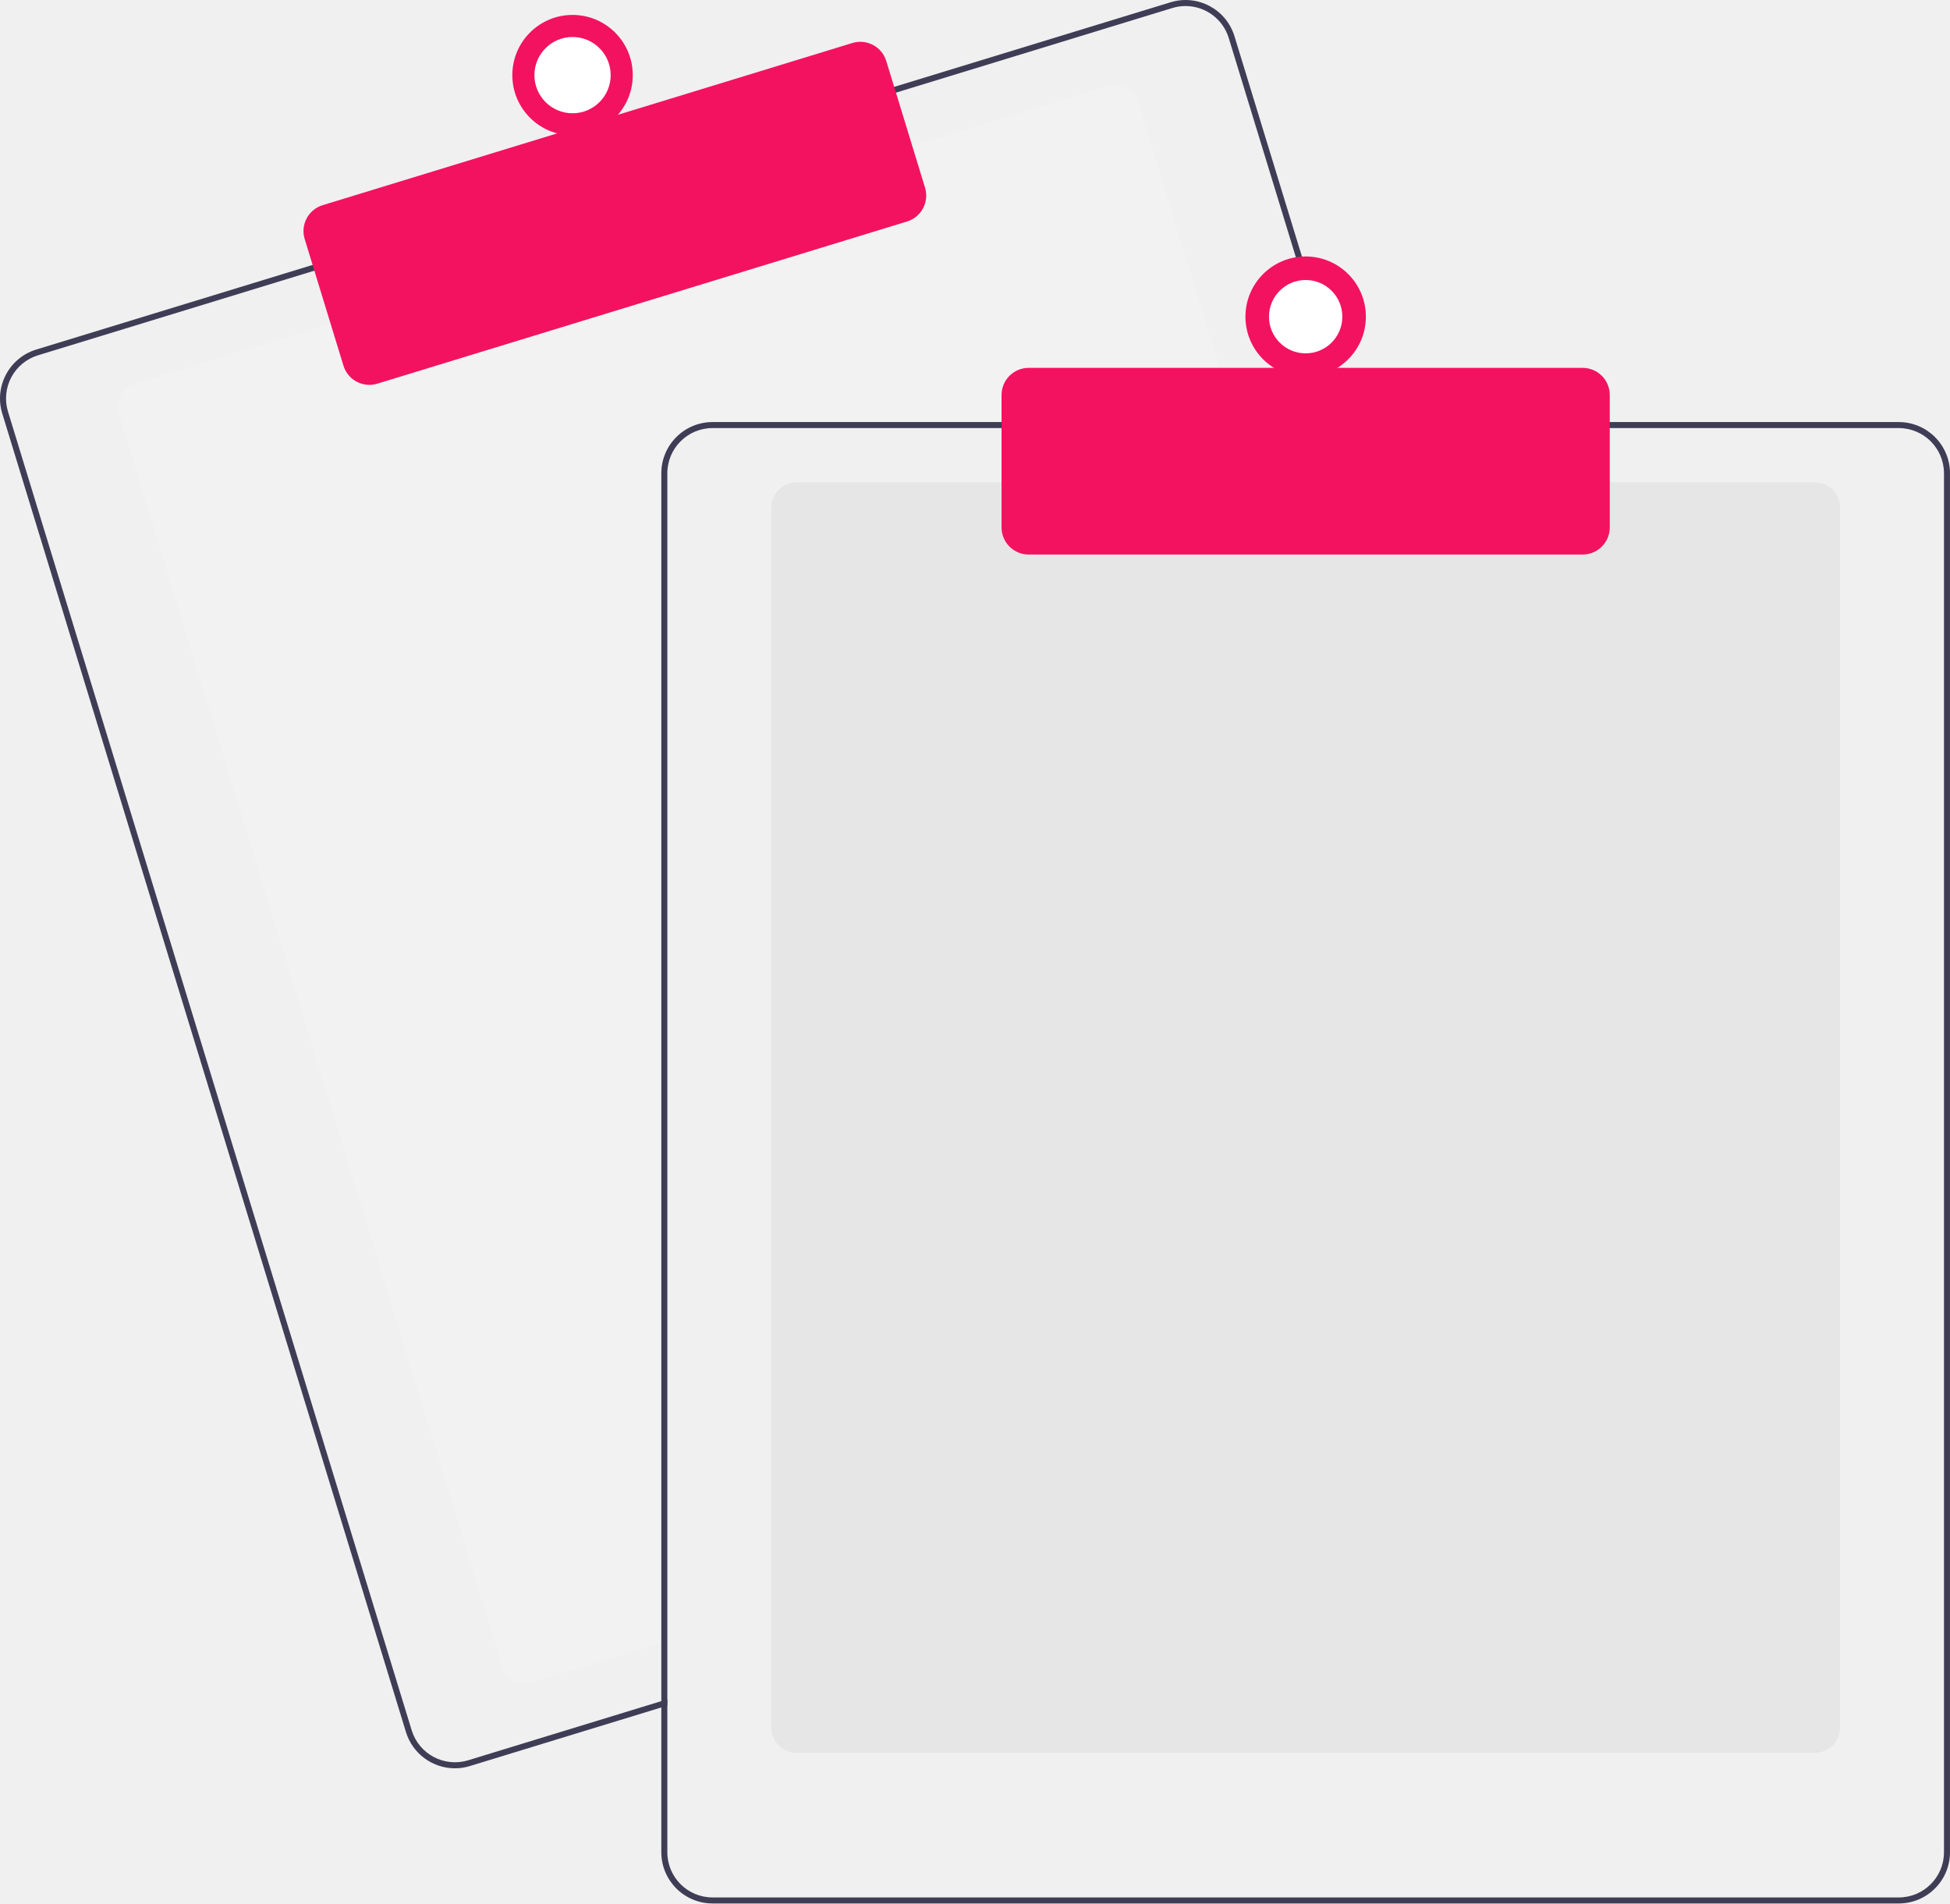
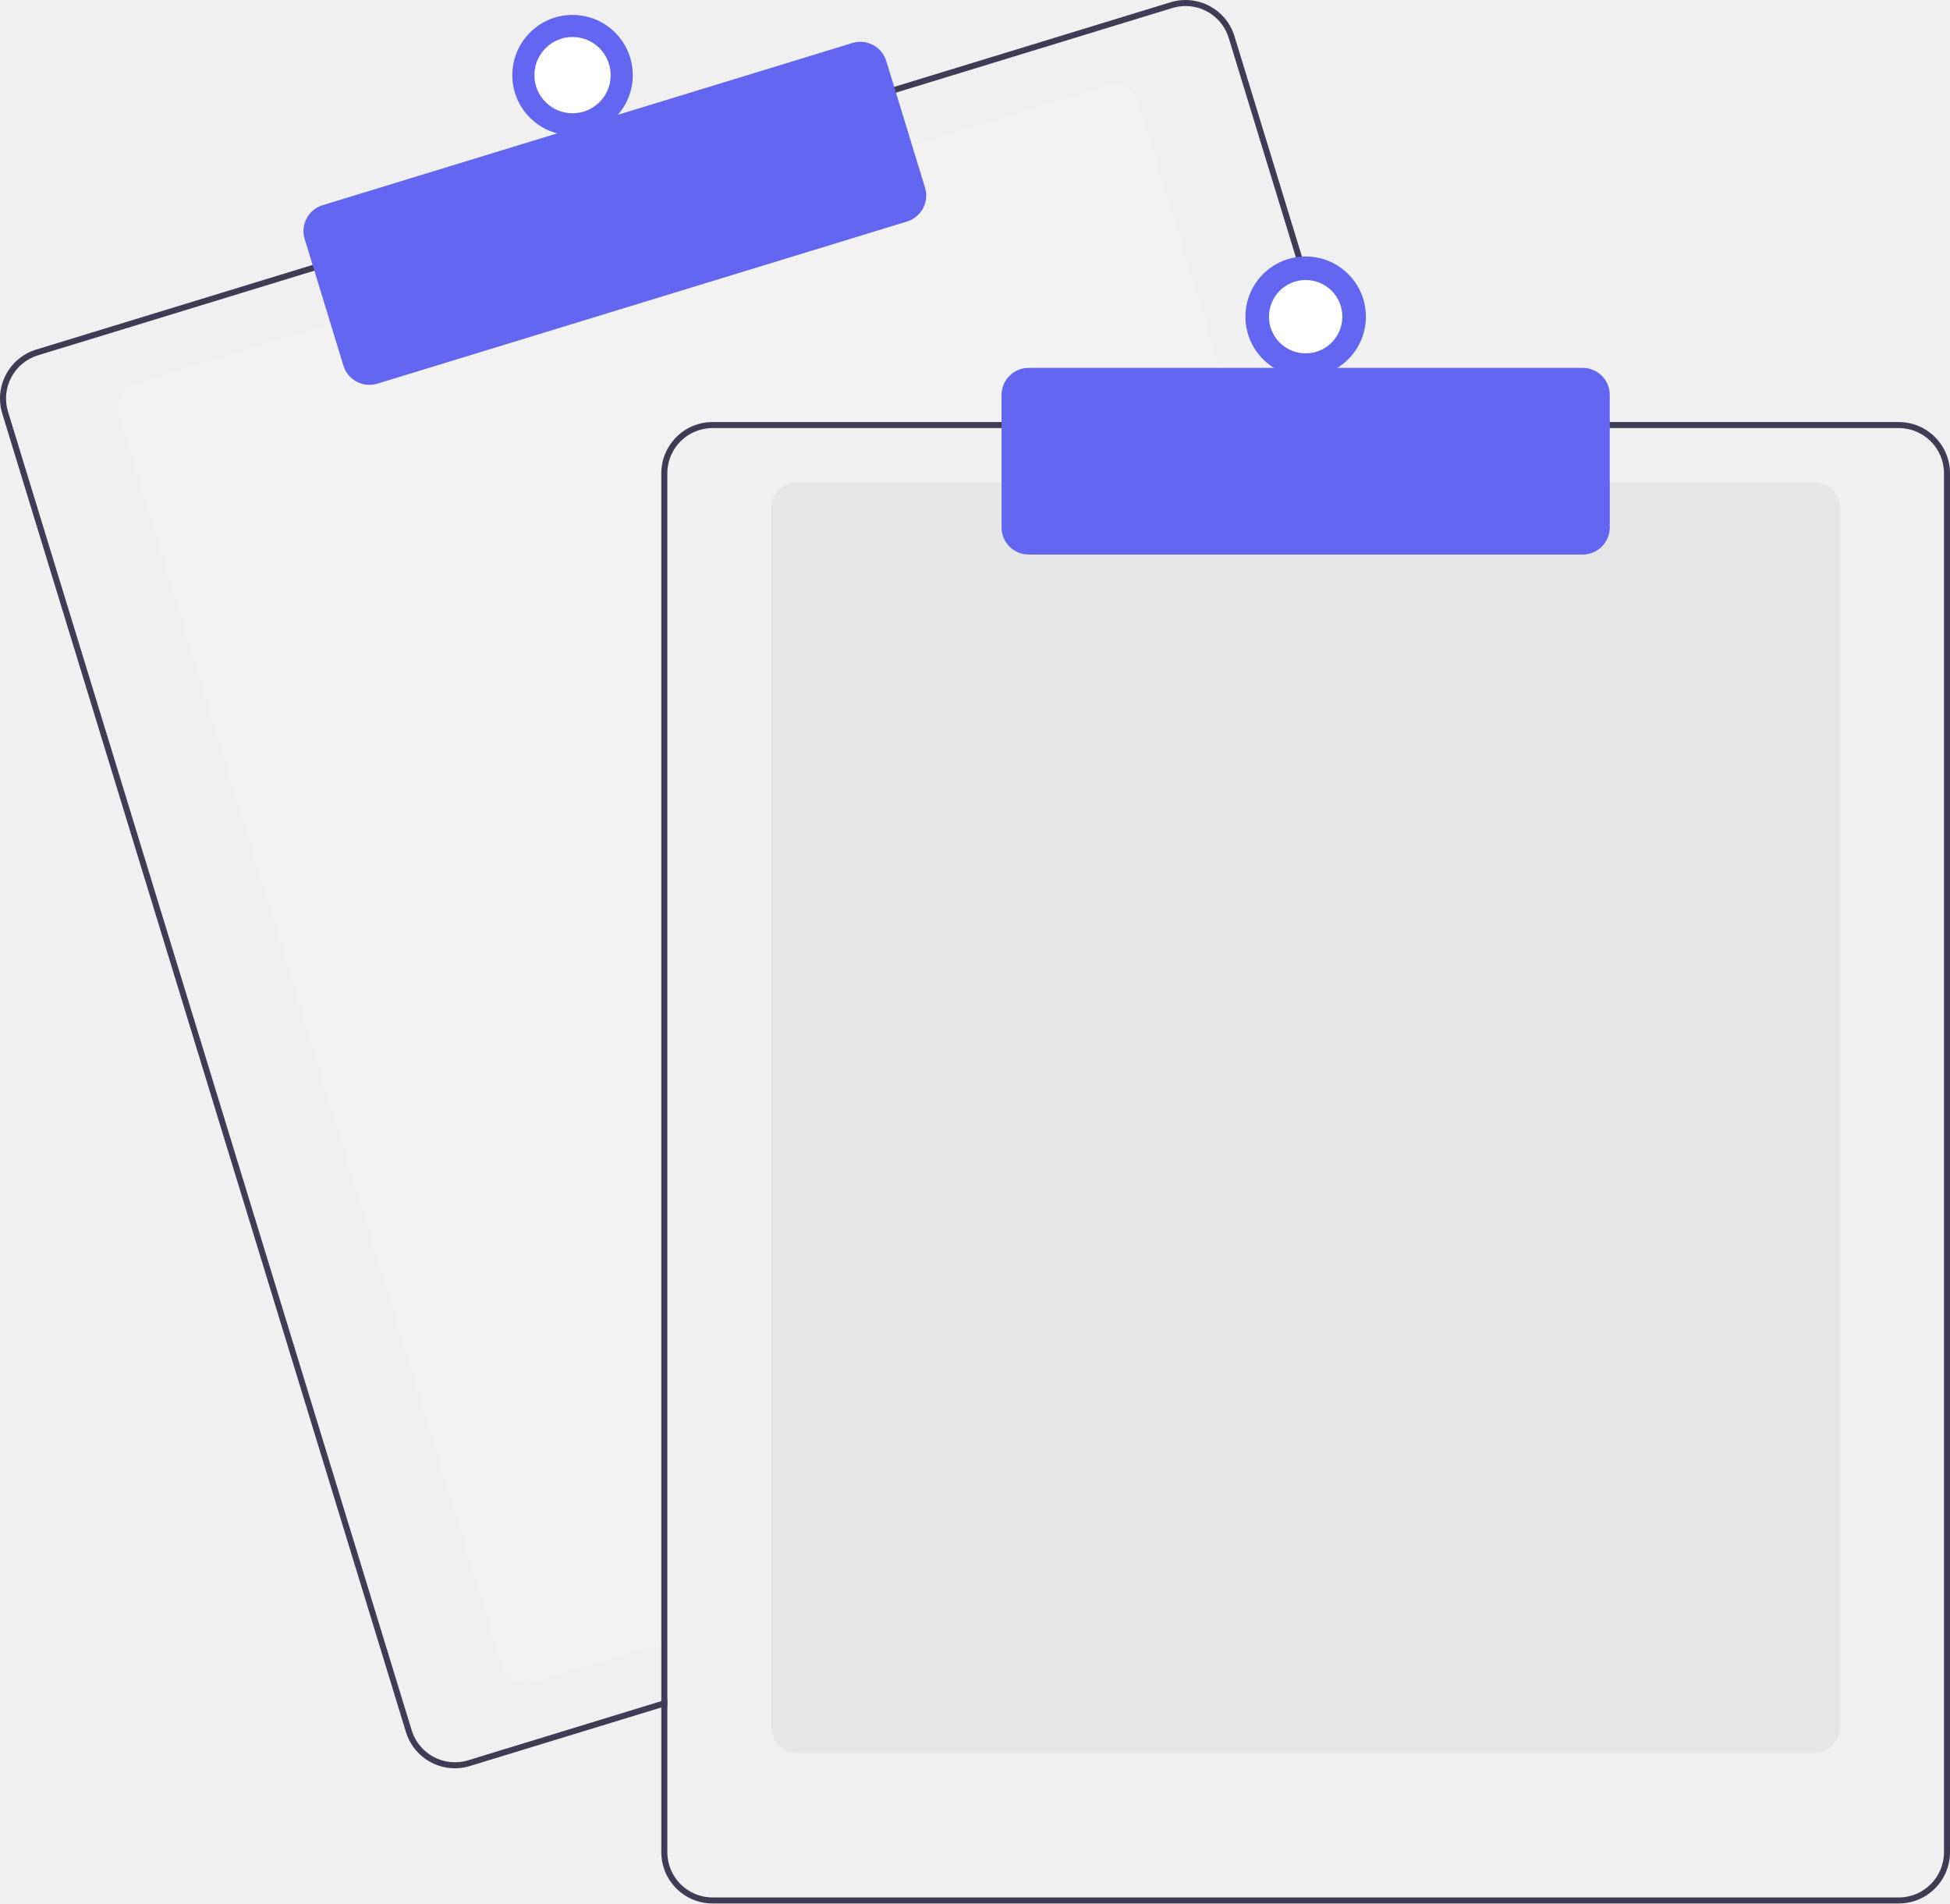
- <svg xmlns="http://www.w3.org/2000/svg" data-name="Layer 1" width="647.636" height="632.174" viewBox="0 0 647.636 632.174">
+ <svg xmlns="http://www.w3.org/2000/svg" width="647.636" height="632.174" viewBox="0 0 647.636 632.174" role="img" artist="Katerina Limpitsouni" source="https://undraw.co/">
  <path d="M687.328,276.087H512.818a15.018,15.018,0,0,0-15,15v387.85l-2,.61-42.81,13.11a8.007,8.007,0,0,1-9.99-5.31L315.678,271.397a8.003,8.003,0,0,1,5.31-9.99l65.97-20.2,191.25-58.54,65.97-20.2a7.989,7.989,0,0,1,9.99,5.3l32.55,106.32Z" transform="translate(-276.1819 -133.9131)" fill="#f2f2f2" />
  <path d="M725.408,274.087l-39.23-128.14a16.994,16.994,0,0,0-21.23-11.28l-92.75,28.39L380.958,221.607l-92.75,28.4a17.015,17.015,0,0,0-11.28,21.23l134.08,437.93a17.027,17.027,0,0,0,16.26,12.03,16.789,16.789,0,0,0,4.97-.75l63.58-19.46,2-.62v-2.09l-2,.61-64.17,19.65a15.015,15.015,0,0,1-18.73-9.95l-134.07-437.94a14.979,14.979,0,0,1,9.95-18.73l92.75-28.4,191.24-58.54,92.75-28.4a15.156,15.156,0,0,1,4.41-.66,15.015,15.015,0,0,1,14.32,10.61l39.05,127.56.62,2h2.08Z" transform="translate(-276.1819 -133.9131)" fill="#3f3d56" />
-   <path d="M398.863,261.734a9.016,9.016,0,0,1-8.611-6.367l-12.88-42.072a8.999,8.999,0,0,1,5.971-11.24l175.939-53.864a9.009,9.009,0,0,1,11.241,5.971l12.88,42.072a9.01,9.01,0,0,1-5.971,11.241L401.492,261.339A8.976,8.976,0,0,1,398.863,261.734Z" transform="translate(-276.1819 -133.9131)" fill="#f31260" />
-   <circle cx="190.154" cy="24.955" r="20" fill="#f31260" />
+   <path d="M398.863,261.734a9.016,9.016,0,0,1-8.611-6.367l-12.88-42.072a8.999,8.999,0,0,1,5.971-11.24l175.939-53.864a9.009,9.009,0,0,1,11.241,5.971l12.88,42.072a9.01,9.01,0,0,1-5.971,11.241L401.492,261.339A8.976,8.976,0,0,1,398.863,261.734Z" transform="translate(-276.1819 -133.9131)" fill="#6366F1" />
+   <circle cx="190.154" cy="24.955" r="20" fill="#6366F1" />
  <circle cx="190.154" cy="24.955" r="12.665" fill="#fff" />
  <path d="M878.818,716.087h-338a8.51,8.51,0,0,1-8.5-8.5v-405a8.51,8.51,0,0,1,8.5-8.5h338a8.51,8.51,0,0,1,8.5,8.5v405A8.51,8.51,0,0,1,878.818,716.087Z" transform="translate(-276.1819 -133.9131)" fill="#e6e6e6" />
  <path d="M723.318,274.087h-210.5a17.024,17.024,0,0,0-17,17v407.8l2-.61v-407.19a15.018,15.018,0,0,1,15-15H723.938Zm183.5,0h-394a17.024,17.024,0,0,0-17,17v458a17.024,17.024,0,0,0,17,17h394a17.024,17.024,0,0,0,17-17v-458A17.024,17.024,0,0,0,906.818,274.087Zm15,475a15.018,15.018,0,0,1-15,15h-394a15.018,15.018,0,0,1-15-15v-458a15.018,15.018,0,0,1,15-15h394a15.018,15.018,0,0,1,15,15Z" transform="translate(-276.1819 -133.9131)" fill="#3f3d56" />
-   <path d="M801.818,318.087h-184a9.01,9.01,0,0,1-9-9v-44a9.01,9.01,0,0,1,9-9h184a9.01,9.01,0,0,1,9,9v44A9.01,9.01,0,0,1,801.818,318.087Z" transform="translate(-276.1819 -133.9131)" fill="#f31260" />
-   <circle cx="433.636" cy="105.174" r="20" fill="#f31260" />
+   <path d="M801.818,318.087h-184a9.01,9.01,0,0,1-9-9v-44a9.01,9.01,0,0,1,9-9h184a9.01,9.01,0,0,1,9,9v44A9.01,9.01,0,0,1,801.818,318.087Z" transform="translate(-276.1819 -133.9131)" fill="#6366F1" />
+   <circle cx="433.636" cy="105.174" r="20" fill="#6366F1" />
  <circle cx="433.636" cy="105.174" r="12.182" fill="#fff" />
</svg>
